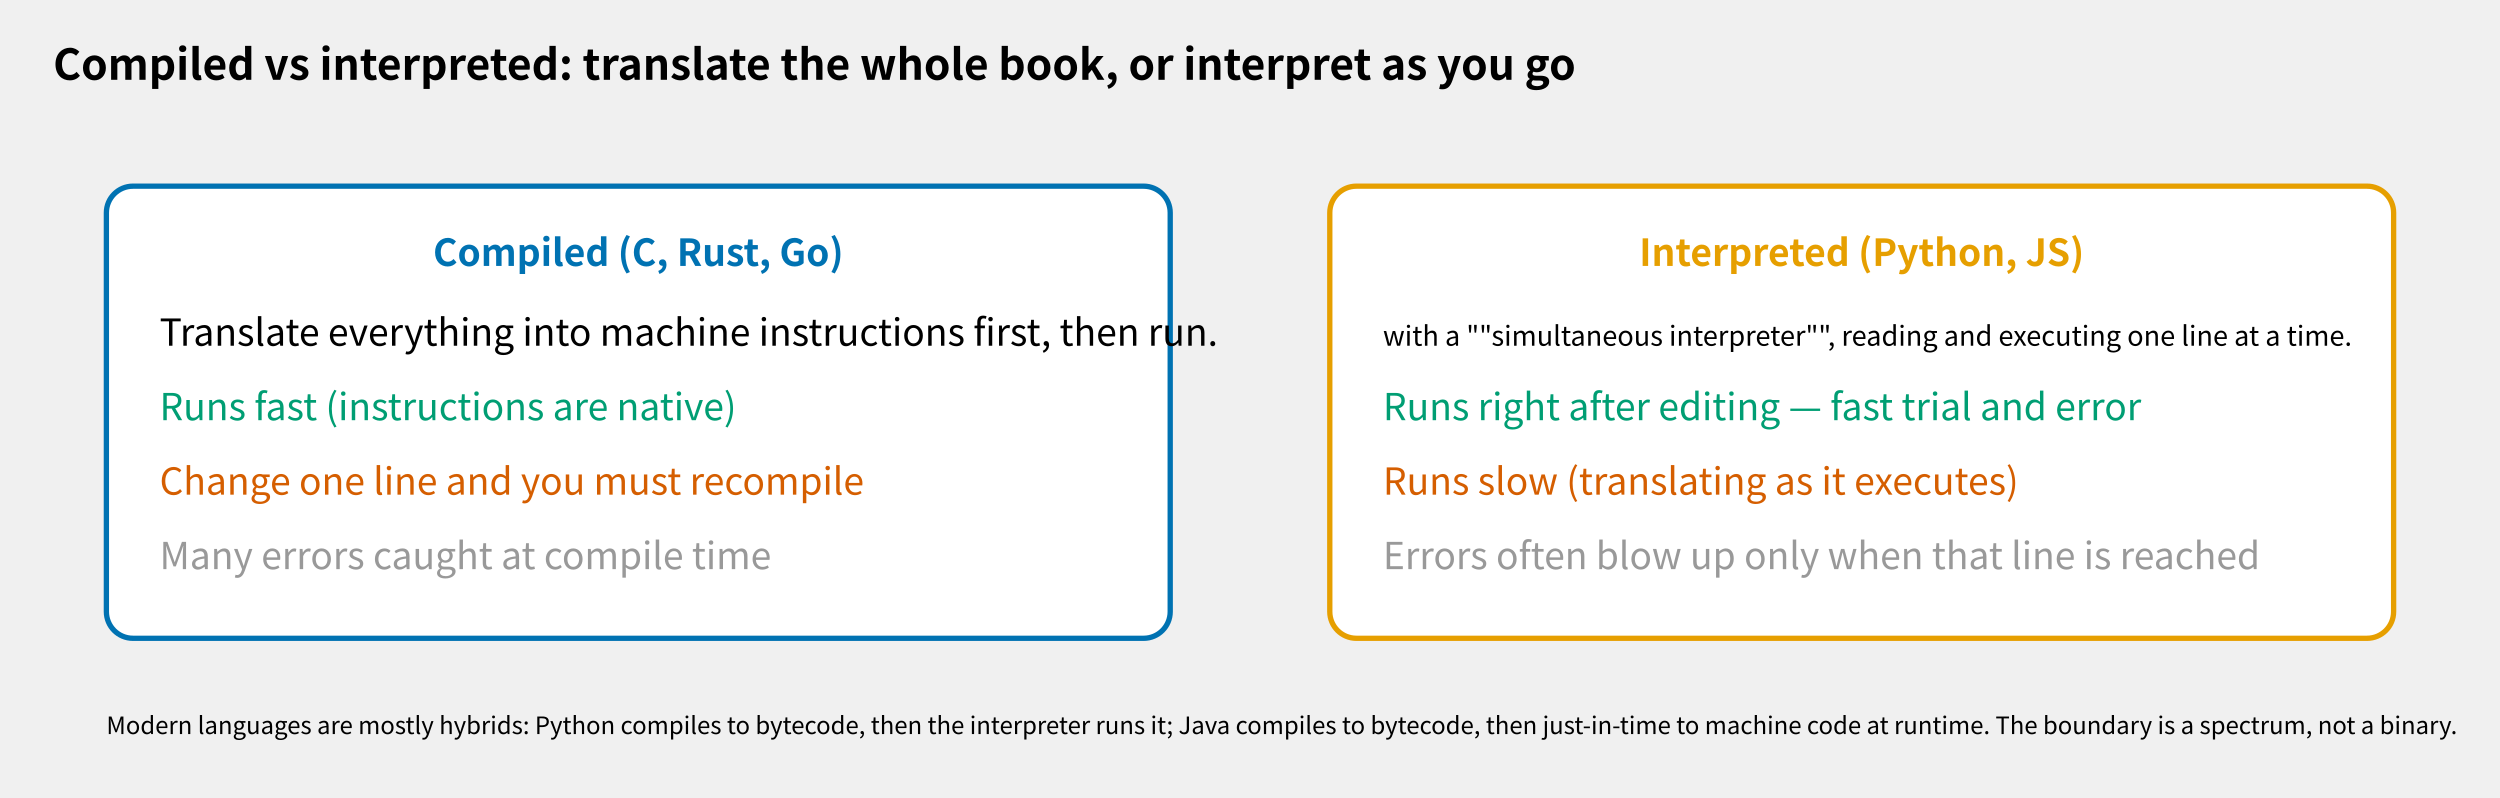
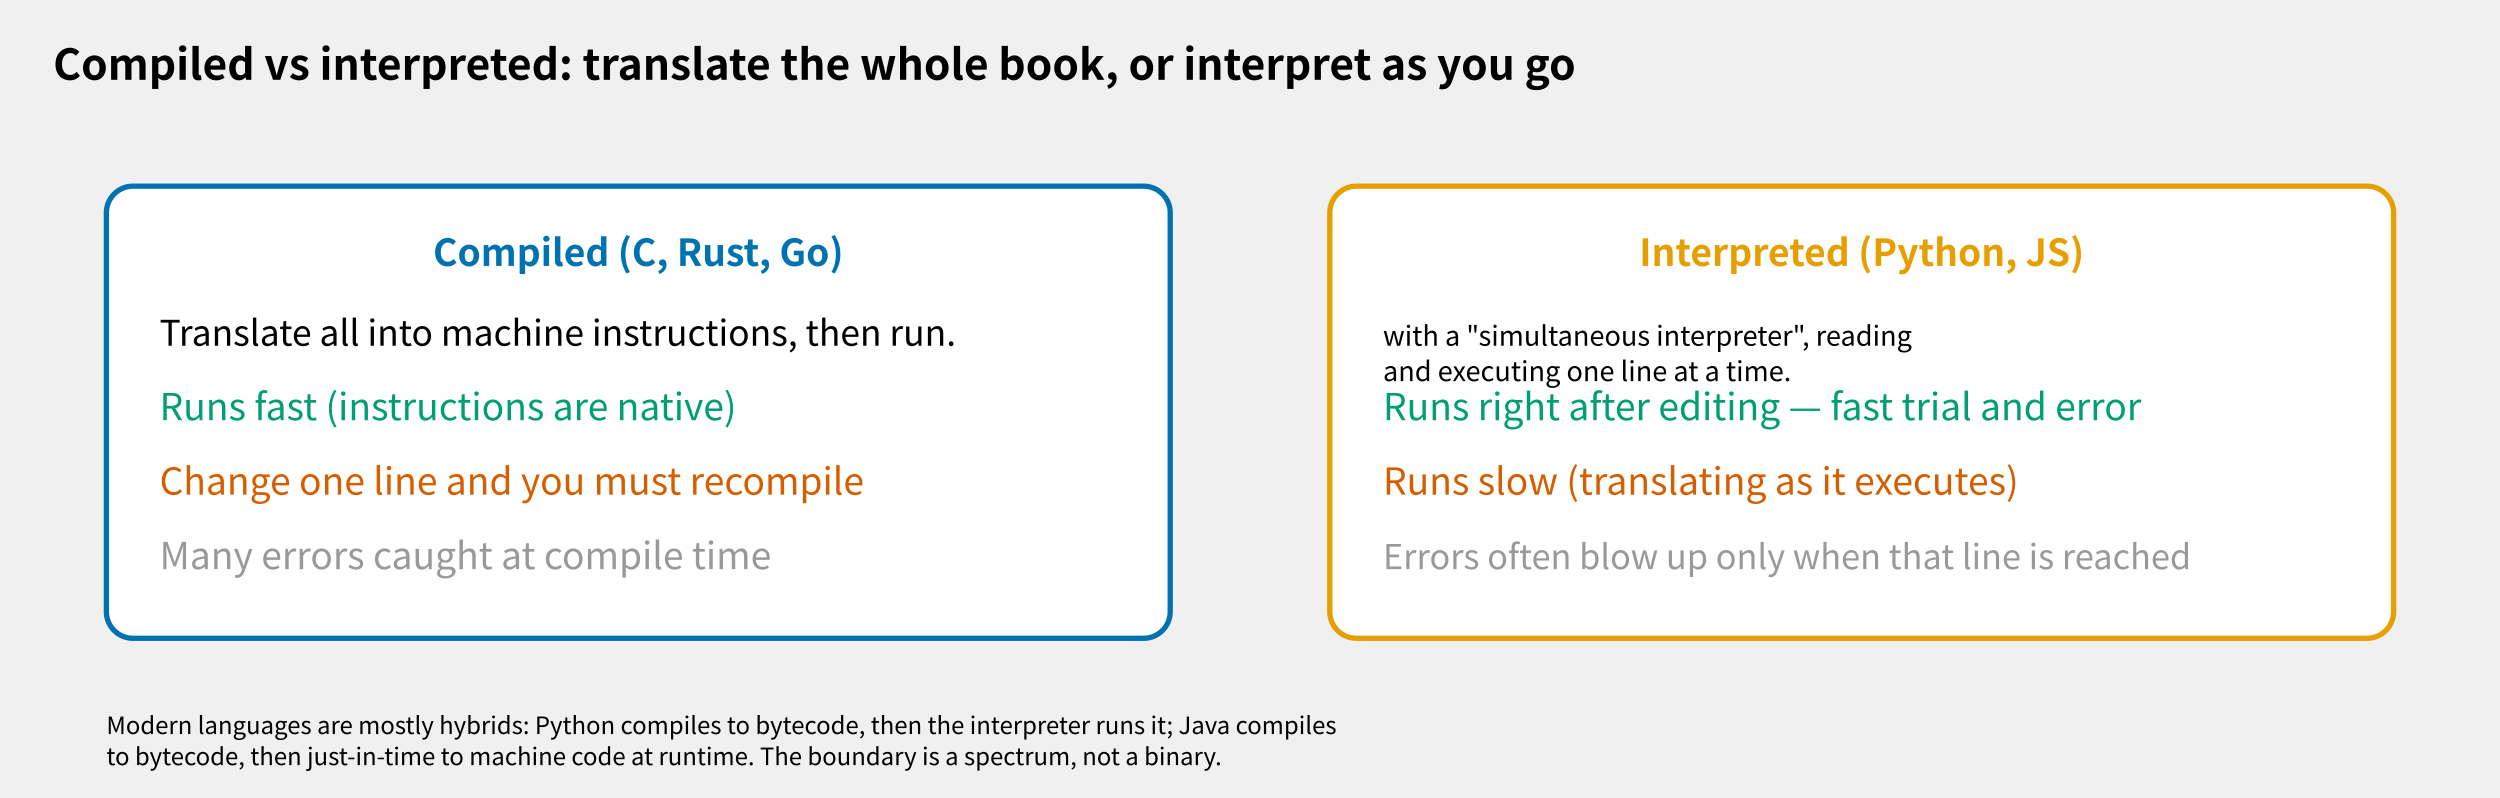
<svg xmlns="http://www.w3.org/2000/svg" width="940" height="300" viewBox="0 0 940 300">
  <defs>
    <marker id="arr" viewBox="0 0 10 10" refX="9" refY="5" markerWidth="7" markerHeight="7" orient="auto-start-reverse">
      <path d="M 0 0 L 10 5 L 0 10 z" fill="#000000" />
    </marker>
  </defs>
  <text x="20" y="30" font-size="16" font-weight="bold" fill="#000000" font-family="Noto Sans CJK SC, sans-serif">Compiled vs interpreted: translate the whole book, or interpret as you go</text>
  <g font-family="Noto Sans CJK SC, sans-serif" font-size="14" fill="#000000">
    <rect x="40" y="70" width="400" height="170" rx="10" fill="#ffffff" stroke="#0072B2" stroke-width="2" />
    <text x="240" y="100" text-anchor="middle" font-weight="bold" fill="#0072B2">Compiled (C, Rust, Go)</text>
-     <text x="60" y="130">Translate everything into machine instructions first, then run.</text>
+     <text x="60" y="130" font-size="13.3">Translate all into machine instructions, then run.</text>
    <text x="60" y="158" fill="#009E73">Runs fast (instructions are native)</text>
    <text x="60" y="186" fill="#D55E00">Change one line and you must recompile</text>
    <text x="60" y="214" fill="#999999">Many errors caught at compile time</text>
    <rect x="500" y="70" width="400" height="170" rx="10" fill="#ffffff" stroke="#E69F00" stroke-width="2" />
    <text x="700" y="100" text-anchor="middle" font-weight="bold" fill="#E69F00">Interpreted (Python, JS)</text>
-     <text x="520" y="130" font-size="10.2">with a ""simultaneous interpreter"", reading and executing one line at a time.</text>
+     <text x="520" y="130" font-size="10.2">with a "simultaneous interpreter", reading</text>
+     <text x="520" y="143.3" font-size="10.2">and executing one line at a time.</text>
    <text x="520" y="158" fill="#009E73">Runs right after editing — fast trial and error</text>
    <text x="520" y="186" fill="#D55E00">Runs slow (translating as it executes)</text>
-     <text x="520" y="214" fill="#999999">Errors often blow up only when that line is reached</text>
+     <text x="520" y="214" fill="#999999" font-size="12.9">Errors often blow up only when that line is reached</text>
  </g>
-   <text x="40" y="276" font-size="9.0" font-family="Noto Sans CJK SC, sans-serif" fill="#000000">Modern languages are mostly hybrids: Python compiles to bytecode, then the interpreter runs it; Java compiles to bytecode, then just-in-time to machine code at runtime. The boundary is a spectrum, not a binary.</text>
+   <text x="40" y="276" font-size="9.0" font-family="Noto Sans CJK SC, sans-serif" fill="#000000">Modern languages are mostly hybrids: Python compiles to bytecode, then the interpreter runs it; Java compiles</text>
+   <text x="40" y="287.7" font-size="9.0" font-family="Noto Sans CJK SC, sans-serif" fill="#000000">to bytecode, then just-in-time to machine code at runtime. The boundary is a spectrum, not a binary.</text>
</svg>
